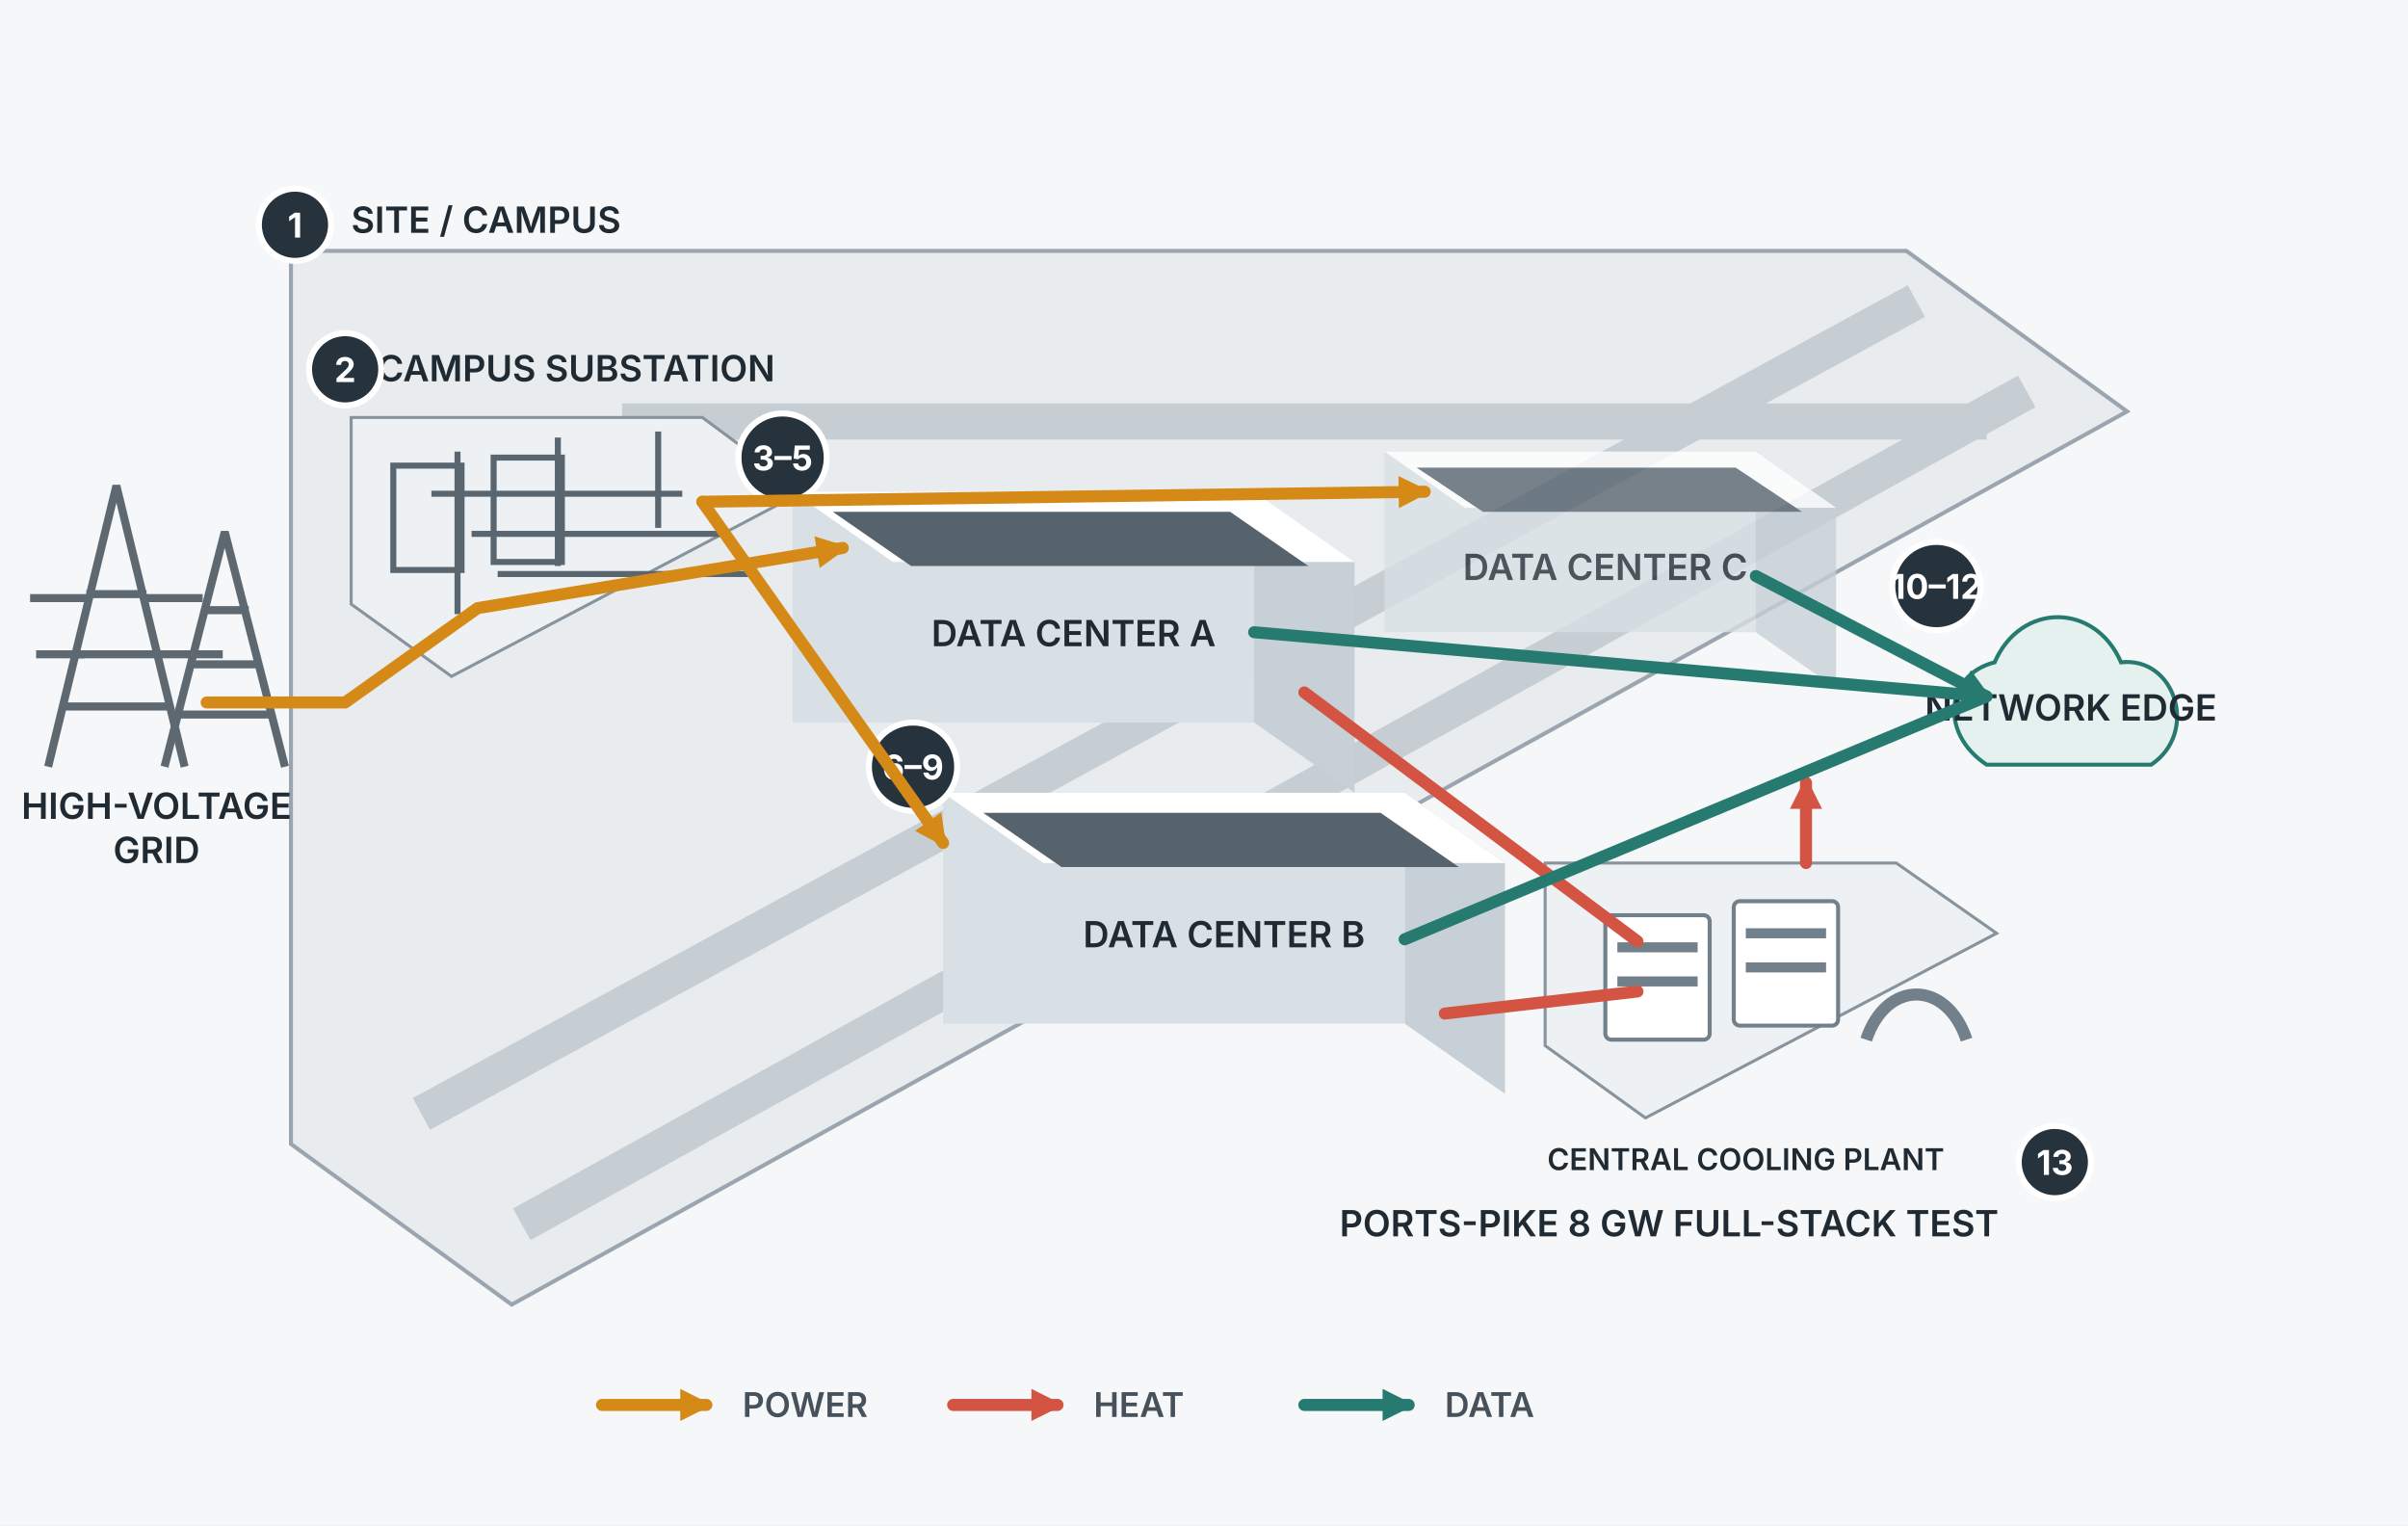
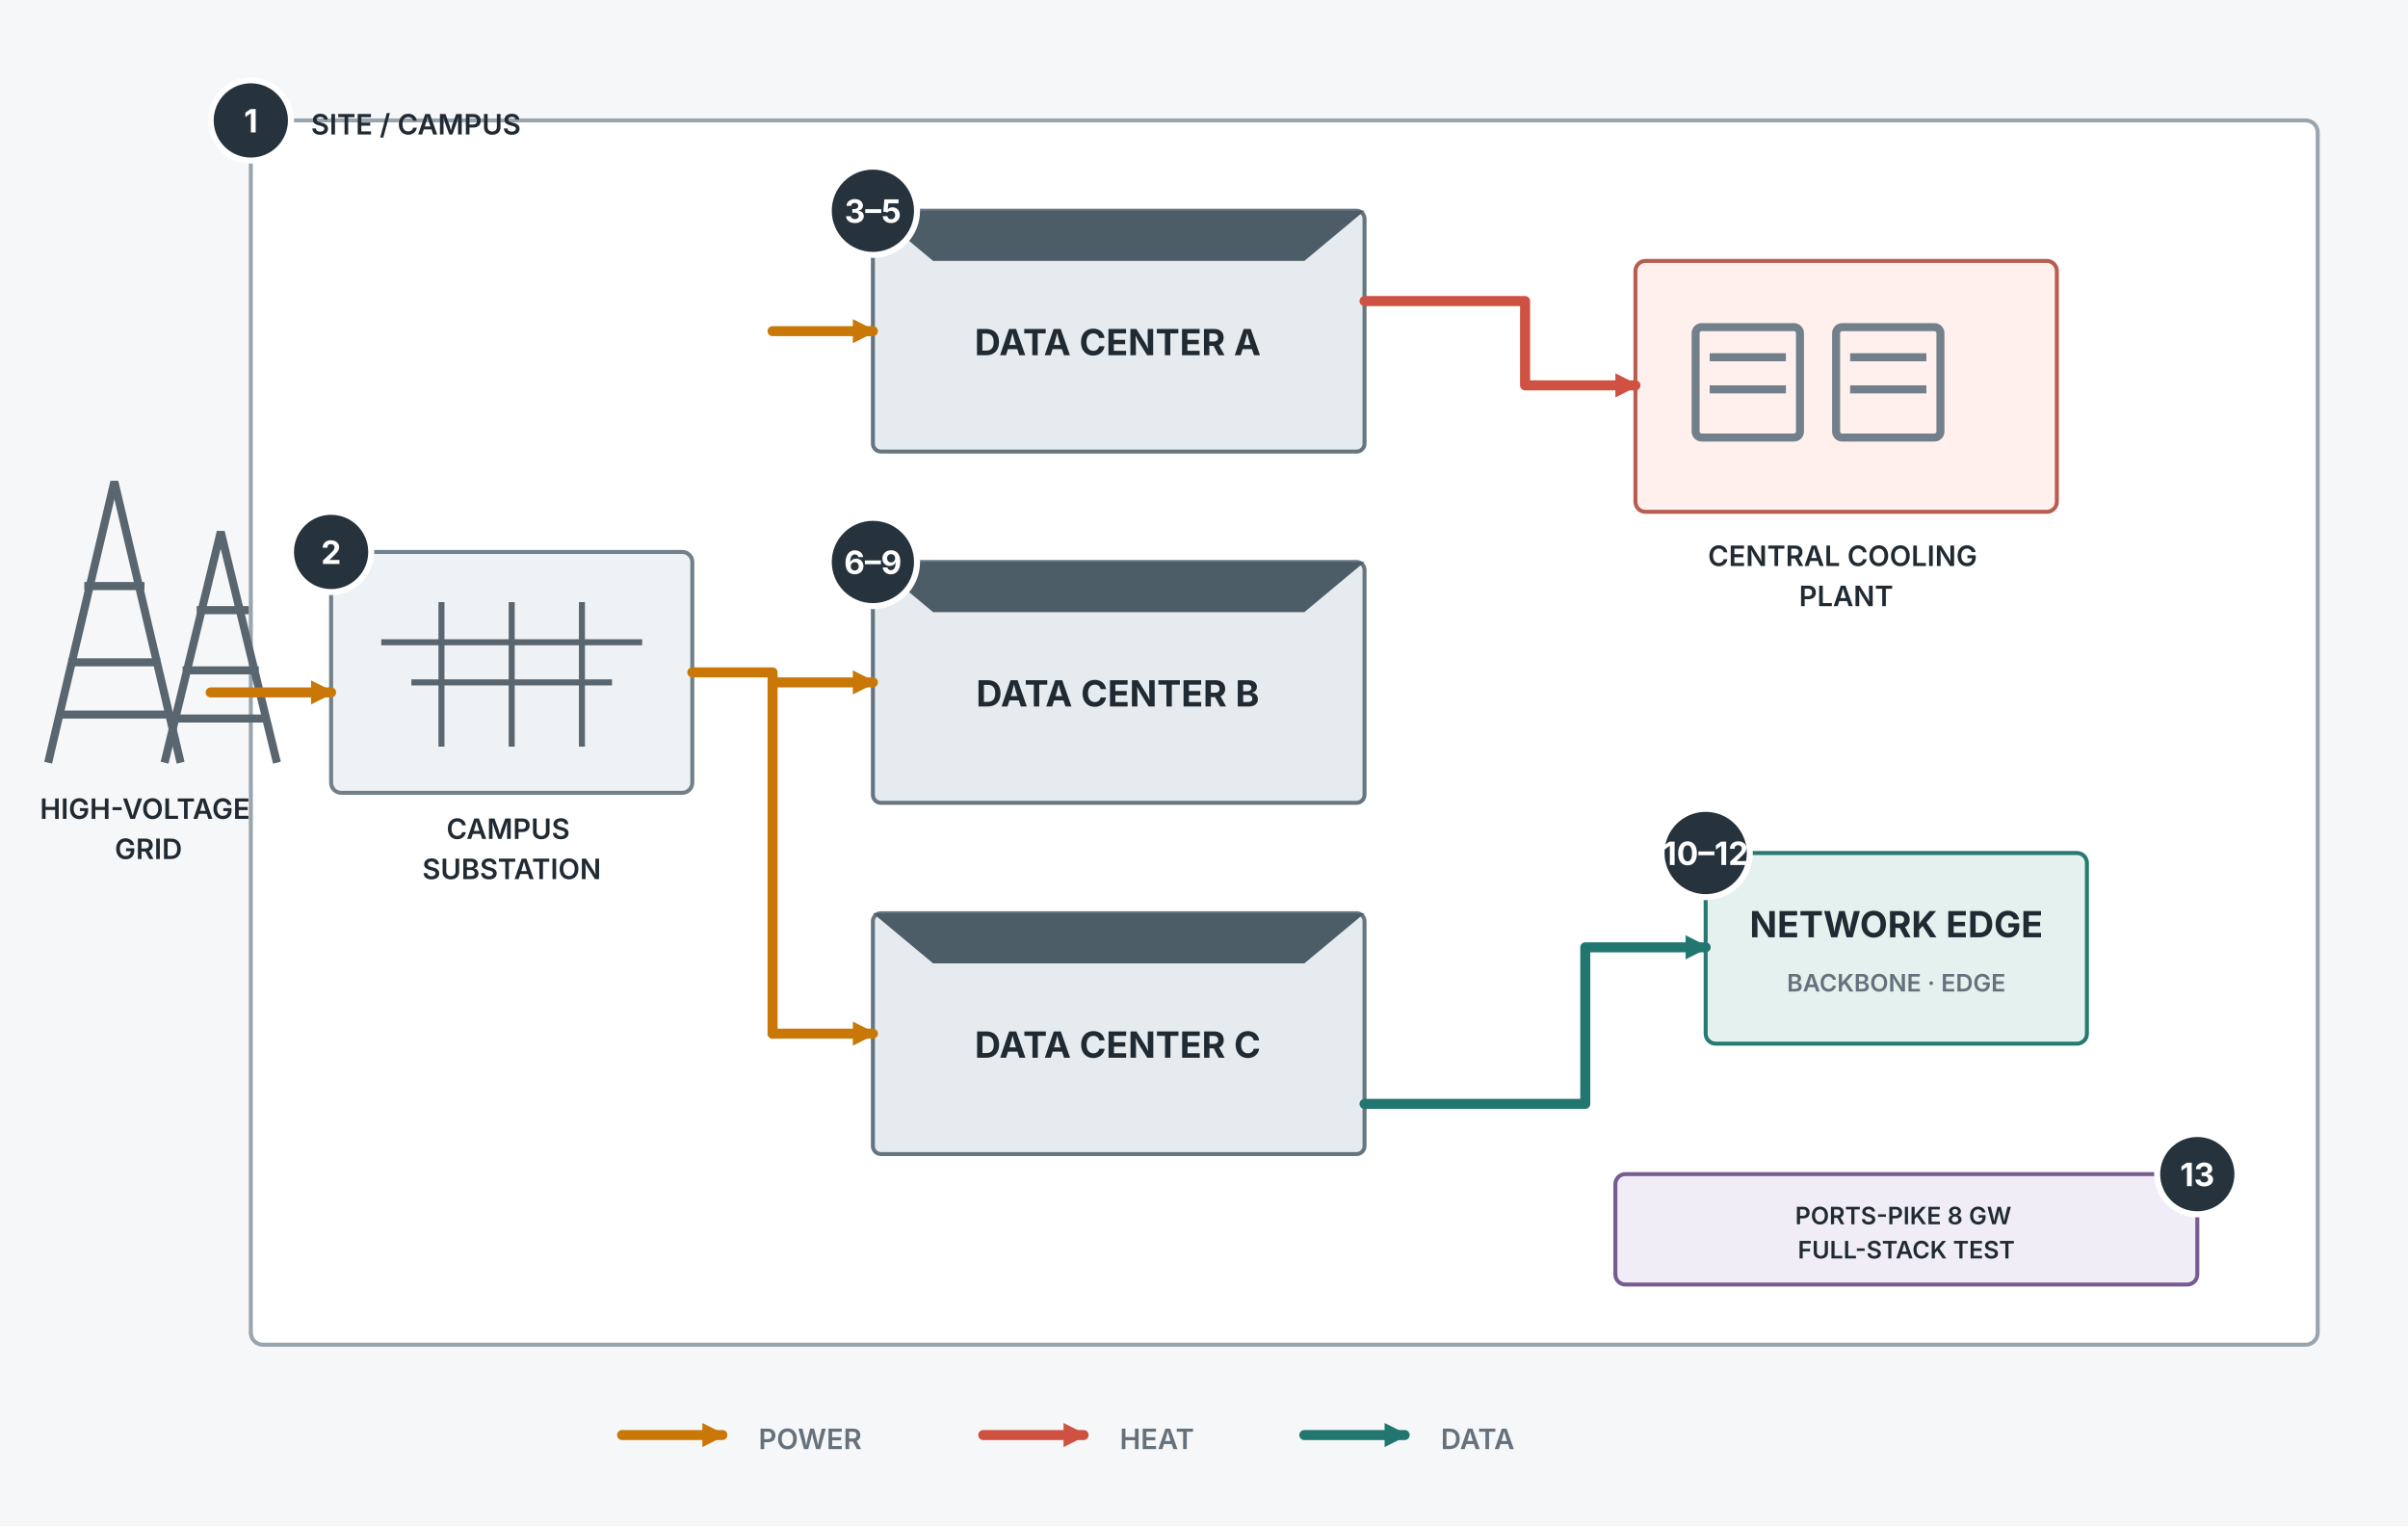
<svg xmlns="http://www.w3.org/2000/svg" width="1200" height="760" viewBox="0 0 1200 760" role="img" aria-labelledby="title desc">
  <defs>
-     <marker id="p" markerWidth="16" markerHeight="16" refX="13" refY="8" orient="auto" markerUnits="userSpaceOnUse">
-       <path d="M0 0L16 8L0 16Z" fill="#d58a17" />
+     <marker id="power-arrow" markerWidth="12" markerHeight="12" refX="10" refY="6" orient="auto" markerUnits="userSpaceOnUse">
+       <path d="M0 0L12 6L0 12Z" fill="#c97808" />
    </marker>
-     <marker id="h" markerWidth="16" markerHeight="16" refX="13" refY="8" orient="auto" markerUnits="userSpaceOnUse">
-       <path d="M0 0L16 8L0 16Z" fill="#d35443" />
+     <marker id="heat-arrow" markerWidth="12" markerHeight="12" refX="10" refY="6" orient="auto" markerUnits="userSpaceOnUse">
+       <path d="M0 0L12 6L0 12Z" fill="#cf5142" />
    </marker>
-     <marker id="d" markerWidth="16" markerHeight="16" refX="13" refY="8" orient="auto" markerUnits="userSpaceOnUse">
-       <path d="M0 0L16 8L0 16Z" fill="#267a70" />
+     <marker id="data-arrow" markerWidth="12" markerHeight="12" refX="10" refY="6" orient="auto" markerUnits="userSpaceOnUse">
+       <path d="M0 0L12 6L0 12Z" fill="#21776f" />
    </marker>
    <style>
-       .bg{fill:#f5f7f8}.site{fill:#e8ecef;stroke:#9aa5af;stroke-width:2}.road{fill:none;stroke:#c6cdd3;stroke-width:18}
-       .top{fill:#fff}.front{fill:#d9e0e5}.side{fill:#c7d0d7}.roof{fill:#56636d}.yard{fill:#edf1f3;stroke:#87939d;stroke-width:1.5}
-       .ink{fill:#202a33}.muted{fill:#66727d}.label{font:700 24px -apple-system,BlinkMacSystemFont,"Segoe UI",sans-serif}.minor{font:600 18px -apple-system,BlinkMacSystemFont,"Segoe UI",sans-serif}.tiny{font:600 15px -apple-system,BlinkMacSystemFont,"Segoe UI",sans-serif}.center{text-anchor:middle}
-       .power{fill:none;stroke:#d58a17;stroke-width:6;stroke-linecap:round;stroke-linejoin:round}.heat{fill:none;stroke:#d35443;stroke-width:6;stroke-linecap:round;stroke-linejoin:round}.data{fill:none;stroke:#267a70;stroke-width:6;stroke-linecap:round;stroke-linejoin:round}
-       .marker{fill:#26323c;stroke:#fff;stroke-width:3}.num{fill:#fff;font:700 17px -apple-system,BlinkMacSystemFont,"Segoe UI",sans-serif;text-anchor:middle;dominant-baseline:middle}.legend{font:600 17px -apple-system,BlinkMacSystemFont,"Segoe UI",sans-serif;fill:#46515b}
+       .bg{fill:#f6f7f8}.campus{fill:#fff;stroke:#98a5af;stroke-width:2}.building{fill:#e6ebef;stroke:#667681;stroke-width:2}.roof{fill:#4d5d68}.utility{fill:#eef2f4;stroke:#71808b;stroke-width:2}.cooling{fill:#fff0ed;stroke:#b85d51;stroke-width:2}.network{fill:#e5f1ef;stroke:#267a70;stroke-width:2}.case{fill:#f1edf7;stroke:#765c91;stroke-width:2}
+       .ink{fill:#202a33}.muted{fill:#65717c}.label{font-family:-apple-system,BlinkMacSystemFont,"Segoe UI",sans-serif;font-size:18px;font-weight:700}.minor{font-family:-apple-system,BlinkMacSystemFont,"Segoe UI",sans-serif;font-size:14px;font-weight:600}.tiny{font-family:-apple-system,BlinkMacSystemFont,"Segoe UI",sans-serif;font-size:12px;font-weight:600}.center{text-anchor:middle}
+       .power{fill:none;stroke:#c97808;stroke-width:5;stroke-linecap:round;stroke-linejoin:round}.heat{fill:none;stroke:#cf5142;stroke-width:5;stroke-linecap:round;stroke-linejoin:round}.data{fill:none;stroke:#21776f;stroke-width:5;stroke-linecap:round;stroke-linejoin:round}.marker{fill:#26323c;stroke:#fff;stroke-width:3}.num{fill:#fff;font-family:-apple-system,BlinkMacSystemFont,"Segoe UI",sans-serif;font-size:16px;font-weight:700;text-anchor:middle;dominant-baseline:middle}
    </style>
  </defs>
  <rect class="bg" width="1200" height="760" />
-   <polygon class="site" points="145,125 950,125 1060,205 255,650 145,570" />
-   <path class="road" d="M210 555L955 150M260 610L1010 195M310 210L990 210" />
-   <g stroke="#5d6871" stroke-width="4" fill="none">
-     <path d="M24 382L58 242L92 382M37 326H79M31 352H85M43 296H73" />
-     <path d="M82 382L112 265L142 382M94 331H130M89 356H135M101 304H124" />
-     <path d="M15 298H43M73 298H101M42 326H18M79 326H111" />
+   <rect class="campus" x="125" y="60" width="1030" height="610" rx="6" />
+   <circle class="marker" cx="125" cy="60" r="20" />
+   <text class="num" x="125" y="60">1</text>
+   <text class="minor ink" x="155" y="67">SITE / CAMPUS</text>
+   <g stroke="#59656f" stroke-width="4" fill="none">
+     <path d="M24 380L57 240L90 380M34 330H80M29 356H85M42 292H72" />
+     <path d="M82 380L110 265L138 380M91 334H129M87 358H133M98 304H124" />
  </g>
-   <text class="minor ink center" x="78" y="408">HIGH-VOLTAGE</text>
-   <text class="minor ink center" x="78" y="430">GRID</text>
-   <polygon class="yard" points="175,208 350,208 400,245 225,337 175,301" />
+   <text class="minor ink center" x="74" y="408">
+     <tspan x="74">HIGH-VOLTAGE</tspan>
+     <tspan x="74" dy="20">GRID</tspan>
+   </text>
+   <rect class="utility" x="165" y="275" width="180" height="120" rx="5" />
+   <circle class="marker" cx="165" cy="275" r="20" />
+   <text class="num" x="165" y="275">2</text>
  <g stroke="#59656f" stroke-width="3" fill="none">
-     <path d="M215 246H340M235 266H360M248 286H375" />
-     <path d="M228 225V306M278 218V282M328 215V263" />
-     <rect x="196" y="232" width="34" height="52" />
-     <rect x="246" y="228" width="34" height="52" />
+     <path d="M190 320H320M205 340H305M220 300V372M255 300V372M290 300V372" />
  </g>
-   <text class="minor ink" x="188" y="190">CAMPUS SUBSTATION</text>
-   <circle class="marker" cx="172" cy="184" r="18" />
-   <text class="num" x="172" y="184">2</text>
+   <text class="minor ink center" x="255" y="418">
+     <tspan x="255">CAMPUS</tspan>
+     <tspan x="255" dy="20">SUBSTATION</tspan>
+   </text>
  <g>
-     <polygon class="front" points="395,245 625,245 625,360 395,360" />
-     <polygon class="side" points="625,245 675,280 675,395 625,360" />
-     <polygon class="top" points="395,245 625,245 675,280 445,280" />
-     <polygon class="roof" points="415,255 613,255 652,282 454,282" />
-     <text class="minor ink center" x="535" y="322">DATA CENTER A</text>
+     <rect class="building" x="435" y="105" width="245" height="120" rx="4" />
+     <path class="roof" d="M435 105H680L650 130H465Z" />
+     <text class="label ink center" x="557" y="177">DATA CENTER A</text>
+     <circle class="marker" cx="435" cy="105" r="22" />
+     <text class="num" x="435" y="105">3–5</text>
  </g>
  <g>
-     <polygon class="front" points="470,395 700,395 700,510 470,510" />
-     <polygon class="side" points="700,395 750,430 750,545 700,510" />
-     <polygon class="top" points="470,395 700,395 750,430 520,430" />
-     <polygon class="roof" points="490,405 688,405 727,432 529,432" />
-     <text class="minor ink center" x="610" y="472">DATA CENTER B</text>
+     <rect class="building" x="435" y="280" width="245" height="120" rx="4" />
+     <path class="roof" d="M435 280H680L650 305H465Z" />
+     <text class="label ink center" x="557" y="352">DATA CENTER B</text>
+     <circle class="marker" cx="435" cy="280" r="22" />
+     <text class="num" x="435" y="280">6–9</text>
  </g>
-   <g opacity="0.78">
-     <polygon class="front" points="690,225 875,225 875,315 690,315" />
-     <polygon class="side" points="875,225 915,253 915,343 875,315" />
-     <polygon class="top" points="690,225 875,225 915,253 730,253" />
-     <polygon class="roof" points="706,233 865,233 898,255 739,255" />
-     <text class="minor ink center" x="800" y="289">DATA CENTER C</text>
+   <g>
+     <rect class="building" x="435" y="455" width="245" height="120" rx="4" />
+     <path class="roof" d="M435 455H680L650 480H465Z" />
+     <text class="label ink center" x="557" y="527">DATA CENTER C</text>
  </g>
-   <circle class="marker" cx="390" cy="228" r="22" />
-   <text class="num" x="390" y="228">3–5</text>
-   <circle class="marker" cx="455" cy="382" r="22" />
-   <text class="num" x="455" y="382">6–9</text>
-   <polygon class="yard" points="770,430 945,430 995,465 820,557 770,521" />
-   <rect x="800" y="456" width="52" height="62" rx="3" fill="#fff" stroke="#71808b" stroke-width="2" />
-   <rect x="864" y="449" width="52" height="62" rx="3" fill="#fff" stroke="#71808b" stroke-width="2" />
-   <g fill="none" stroke="#71808b" stroke-width="5">
-     <path d="M806 472H846M806 489H846M870 465H910M870 482H910" />
+   <rect class="cooling" x="815" y="130" width="210" height="125" rx="5" />
+   <g stroke="#71808b" stroke-width="4" fill="none">
+     <rect x="845" y="163" width="52" height="55" rx="3" />
+     <rect x="915" y="163" width="52" height="55" rx="3" />
+     <path d="M852 178H890M852 194H890M922 178H960M922 194H960" />
  </g>
-   <path d="M930 518C940 488 970 488 980 518" fill="none" stroke="#71808b" stroke-width="6" />
-   <text class="tiny ink center" x="870" y="583">CENTRAL COOLING PLANT</text>
-   <path d="M994 330C1007 300 1044 300 1057 330C1084 327 1096 365 1072 381H990C966 365 970 336 994 330Z" fill="#e5f1ef" stroke="#267a70" stroke-width="2" />
-   <text class="minor ink center" x="1032" y="359">NETWORK EDGE</text>
-   <circle class="marker" cx="965" cy="292" r="22" />
-   <text class="num" x="965" y="292">10–12</text>
-   <circle class="marker" cx="147" cy="112" r="18" />
-   <text class="num" x="147" y="112">1</text>
-   <text class="minor ink" x="175" y="116">SITE / CAMPUS</text>
-   <circle class="marker" cx="1024" cy="579" r="18" />
-   <text class="num" x="1024" y="579">13</text>
-   <text class="minor ink" x="996" y="616" text-anchor="end">PORTS-PIKE 8 GW FULL-STACK TEST</text>
-   <path class="power" d="M103 350H172L238 303L420 273" marker-end="url(#p)" />
-   <path class="power" d="M350 250L470 420" marker-end="url(#p)" />
-   <path class="power" d="M350 250L710 245" marker-end="url(#p)" />
-   <path class="heat" d="M650 345L816 469M720 505L816 494M900 430V390" marker-end="url(#h)" />
-   <path class="data" d="M625 315L990 347M700 468L990 347M875 287L990 347" marker-end="url(#d)" />
-   <line x1="300" y1="700" x2="352" y2="700" class="power" marker-end="url(#p)" />
-   <text class="legend" x="370" y="706">POWER</text>
-   <line x1="475" y1="700" x2="527" y2="700" class="heat" marker-end="url(#h)" />
-   <text class="legend" x="545" y="706">HEAT</text>
-   <line x1="650" y1="700" x2="702" y2="700" class="data" marker-end="url(#d)" />
-   <text class="legend" x="720" y="706">DATA</text>
+   <text class="minor ink center" x="920" y="282">
+     <tspan x="920">CENTRAL COOLING</tspan>
+     <tspan x="920" dy="20">PLANT</tspan>
+   </text>
+   <rect class="network" x="850" y="425" width="190" height="95" rx="5" />
+   <text class="label ink center" x="945" y="467">NETWORK EDGE</text>
+   <text class="tiny muted center" x="945" y="494">BACKBONE · EDGE</text>
+   <circle class="marker" cx="850" cy="425" r="22" />
+   <text class="num" x="850" y="425">10–12</text>
+   <rect class="case" x="805" y="585" width="290" height="55" rx="5" />
+   <text class="tiny ink center" x="950" y="610">
+     <tspan x="950">PORTS-PIKE 8 GW</tspan>
+     <tspan x="950" dy="17">FULL-STACK TEST</tspan>
+   </text>
+   <circle class="marker" cx="1095" cy="585" r="20" />
+   <text class="num" x="1095" y="585">13</text>
+   <path class="power" d="M105 345H165" marker-end="url(#power-arrow)" />
+   <path class="power" d="M345 335H385V515" />
+   <path class="power" d="M385 165H435" marker-end="url(#power-arrow)" />
+   <path class="power" d="M385 340H435" marker-end="url(#power-arrow)" />
+   <path class="power" d="M385 515H435" marker-end="url(#power-arrow)" />
+   <path class="heat" d="M680 150H760V192H815" marker-end="url(#heat-arrow)" />
+   <path class="data" d="M680 550H790V472H850" marker-end="url(#data-arrow)" />
+   <line class="power" x1="310" y1="715" x2="360" y2="715" marker-end="url(#power-arrow)" />
+   <text class="minor muted" x="378" y="722">POWER</text>
+   <line class="heat" x1="490" y1="715" x2="540" y2="715" marker-end="url(#heat-arrow)" />
+   <text class="minor muted" x="558" y="722">HEAT</text>
+   <line class="data" x1="650" y1="715" x2="700" y2="715" marker-end="url(#data-arrow)" />
+   <text class="minor muted" x="718" y="722">DATA</text>
</svg>
